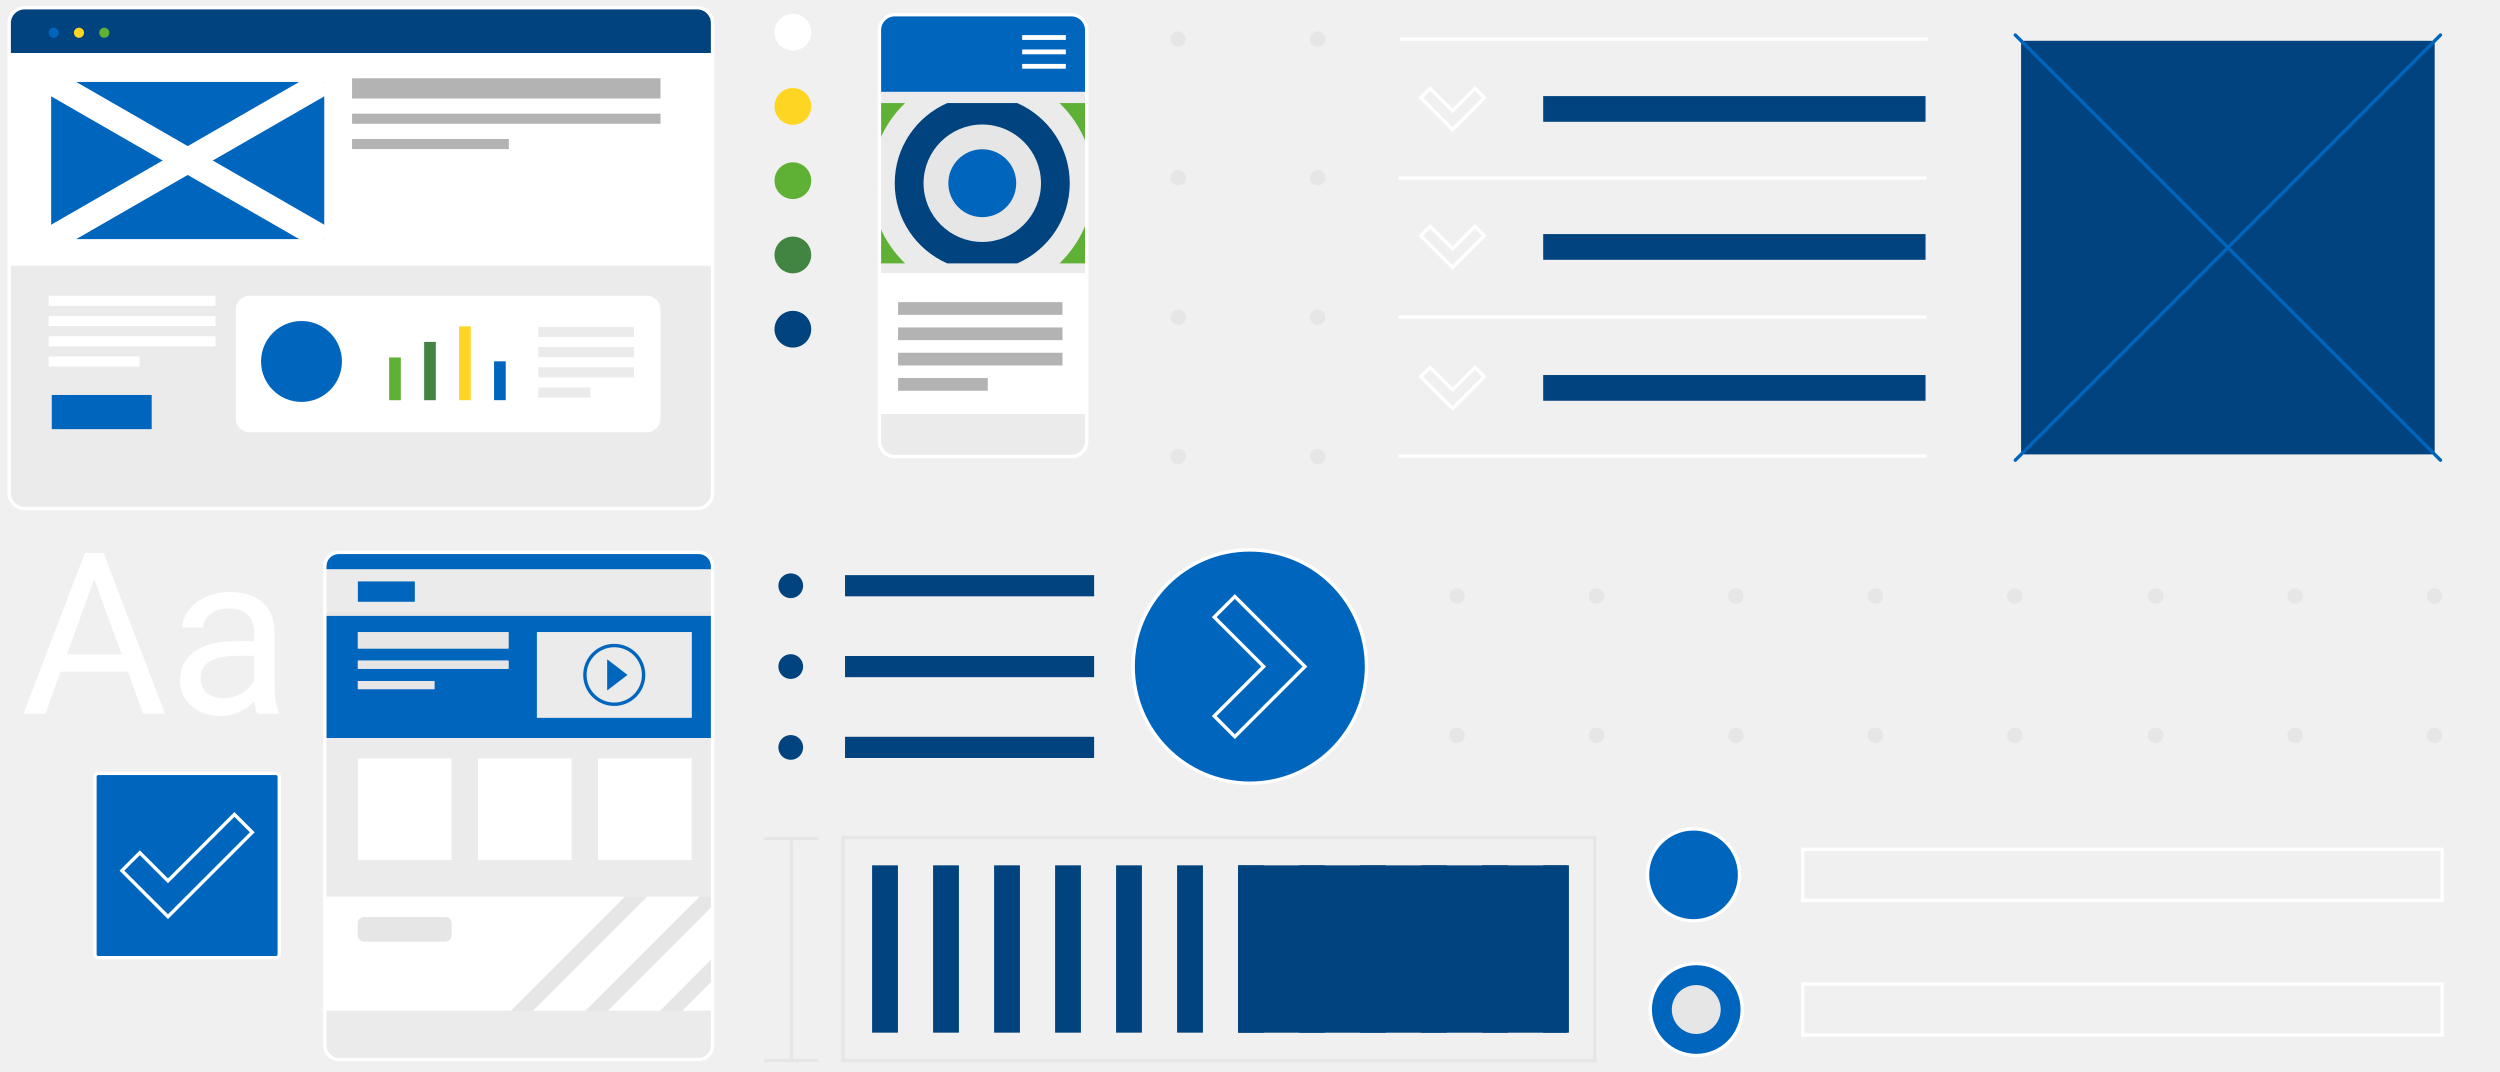
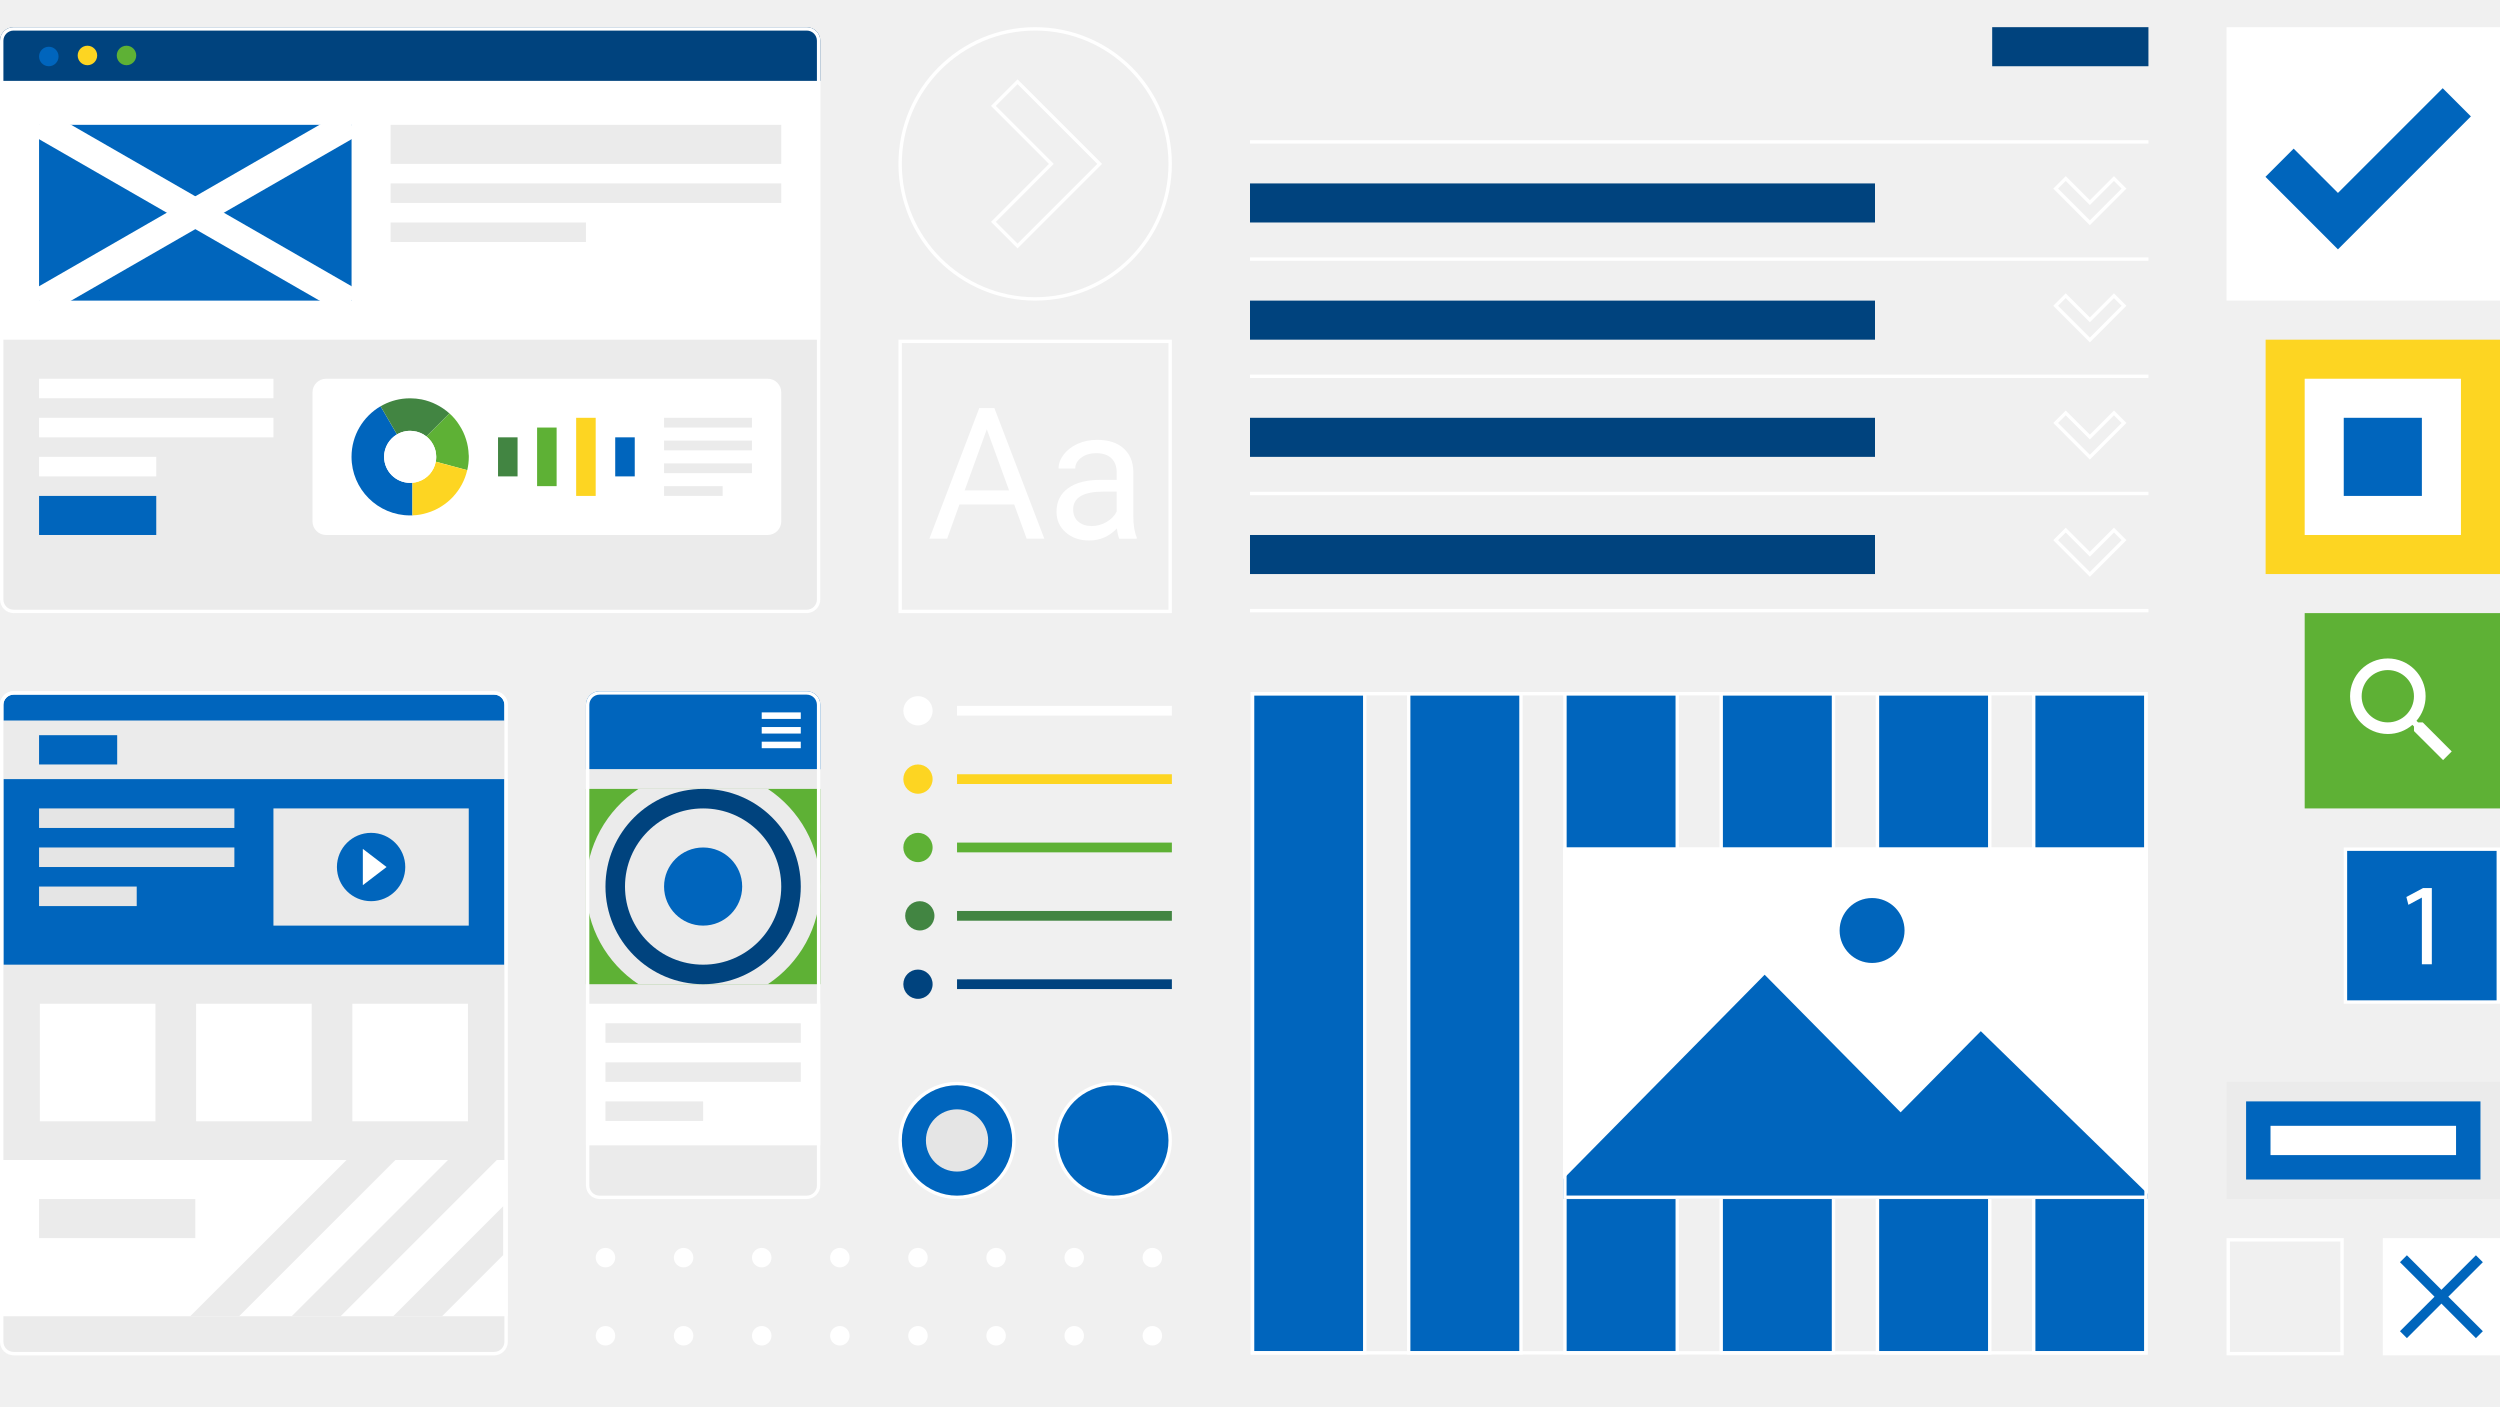
- <svg xmlns="http://www.w3.org/2000/svg" viewBox="0 0 735 315">
-   <rect fill="#00437e" height="121.6" rx="1" width="121.6" x="594.2" y="11.99" />
-   <path d="m592.5 135.29 125-125" fill="none" stroke="#0065bd" stroke-linecap="round" stroke-miterlimit="10" />
-   <path d="m717.5 135.29-125-125" fill="none" stroke="#0065bd" stroke-linecap="round" stroke-miterlimit="10" />
-   <rect fill="#ebebeb" height="147.23" rx="4" width="206.7" x="2.75" y="2.27" />
-   <path d="m2.75 15.58h206.32v62.55h-206.32z" fill="#fff" />
-   <path d="m204.94 2.27h-197.67c-2.49 0-4.52 2.02-4.52 4.52v8.79h206.7v-8.79c0-2.49-2.02-4.52-4.52-4.52z" fill="#00437e" />
-   <rect fill="#fff" height="40.14" rx="4" width="124.89" x="69.31" y="86.95" />
-   <path d="m44.6 126.17h-29.38v-10.05h29.38z" fill="#0065bd" />
-   <path d="m103.51 23.01h90.69v5.95h-90.69z" fill="#b3b3b3" />
-   <path d="m14.3 86.95h49.06v2.97h-49.06z" fill="#fff" />
-   <path d="m14.3 92.89h49.06v2.97h-49.06z" fill="#fff" />
-   <path d="m14.3 98.84h49.06v2.97h-49.06z" fill="#fff" />
-   <path d="m14.3 104.79h26.76v2.97h-26.76z" fill="#fff" />
-   <path d="m158.25 96.09h28.14v2.97h-28.14z" fill="#ebebeb" />
-   <path d="m158.25 102.03h28.14v2.97h-28.14z" fill="#ebebeb" />
-   <path d="m158.25 107.98h28.14v2.97h-28.14z" fill="#ebebeb" />
-   <path d="m158.25 113.93h15.35v2.97h-15.35z" fill="#ebebeb" />
-   <path d="m103.51 33.42h90.69v2.97h-90.69z" fill="#b3b3b3" />
-   <path d="m103.51 40.86h46.09v2.97h-46.09z" fill="#b3b3b3" />
-   <path d="m15.04 24.09h80.29v46.21h-80.29z" fill="#0065bd" />
-   <path d="m93.77 73.64-80.28-46.21 3.11-6.68 80.29 46.21z" fill="#fff" />
-   <path d="m16.6 73.64-3.11-6.68 80.28-46.21 3.12 6.68z" fill="#fff" />
-   <circle cx="15.79" cy="9.63" fill="#0065bd" r="1.49" />
-   <circle cx="23.22" cy="9.63" fill="#fdd522" r="1.49" />
-   <circle cx="30.66" cy="9.63" fill="#5eb135" r="1.49" />
-   <circle cx="88.64" cy="106.27" fill="#0065bd" r="11.89" />
-   <path d="m114.41 105.09h3.43v12.57h-3.43z" fill="#5eb135" />
-   <path d="m124.7 100.52h3.43v17.14h-3.43z" fill="#428542" />
-   <path d="m134.98 95.95h3.43v21.71h-3.43z" fill="#fdd522" />
-   <path d="m145.26 106.23h3.43v11.42h-3.43z" fill="#0065bd" />
-   <rect fill="none" height="147.23" rx="4.5" stroke="#fff" stroke-miterlimit="10" width="206.8" x="2.7" y="2.27" />
-   <path d="m232.67 246.47v65.31" fill="none" stroke="#e6e6e6" stroke-miterlimit="10" />
-   <path d="m224.73 311.8h15.88" fill="none" stroke="#e6e6e6" stroke-miterlimit="10" />
-   <path d="m224.73 246.53h15.88" fill="none" stroke="#e6e6e6" stroke-miterlimit="10" />
-   <path d="m247.86 246.21h220.98v65.59h-220.98z" fill="none" stroke="#e6e6e6" stroke-miterlimit="10" transform="matrix(-1 0 0 -1 716.71 558.02)" />
-   <path d="m256.4 254.41h7.59v49.19h-7.59z" fill="#00437e" />
-   <path d="m274.33 254.41h7.59v49.19h-7.59z" fill="#00437e" />
-   <path d="m292.27 254.41h7.59v49.19h-7.59z" fill="#00437e" />
-   <path d="m310.2 254.41h7.59v49.19h-7.59z" fill="#00437e" />
-   <path d="m328.13 254.41h7.59v49.19h-7.59z" fill="#00437e" />
-   <path d="m346.07 254.41h7.59v49.19h-7.59z" fill="#00437e" />
-   <path d="m364 254.41h7.59v49.19h-7.59z" fill="#00437e" />
-   <path d="m381.94 254.41h7.59v49.19h-7.59z" fill="#00437e" />
-   <path d="m399.87 254.41h7.59v49.19h-7.59z" fill="#00437e" />
-   <path d="m417.8 254.41h7.59v49.19h-7.59z" fill="#00437e" />
-   <path d="m435.74 254.41h7.59v49.19h-7.59z" fill="#00437e" />
-   <path d="m453.67 254.41h7.59v49.19h-7.59z" fill="#00437e" />
-   <path d="m364.05 254.41h96.74v49.19h-96.74z" fill="#00437e" transform="matrix(-1 0 0 -1 824.83 558.02)" />
-   <rect fill="#ebebeb" height="149.1" rx="4" width="113.79" x="95.61" y="162.4" />
-   <path d="m105.21 170.94h16.75v5.98h-16.75z" fill="#0065bd" />
-   <path d="m209.39 167.35v-1.31c0-2.01-1.63-3.63-3.63-3.63h-106.52c-2.01 0-3.63 1.63-3.63 3.63v1.31h113.79z" fill="#0065bd" />
-   <path d="m95.61 179.87h113.79v1.2h-113.79z" fill="#e6e6e6" />
-   <path d="m95.61 216.97h113.79v-35.9h-113.79zm62.25-31.11h45.47v25.13h-45.47zm-52.65 0h44.28v4.79h-44.28zm0 8.38h44.28v2.39h-44.28zm22.5 5.98v2.39h-22.5v-2.39z" fill="#0065bd" />
-   <path d="m203.33 185.85h-45.47v25.13h45.47zm-22.44 22.19c-5.2 0-9.43-4.23-9.43-9.43s4.23-9.43 9.43-9.43 9.43 4.23 9.43 9.43-4.23 9.43-9.43 9.43z" fill="#ebebeb" />
-   <path d="m105.21 185.85h44.28v4.79h-44.28z" fill="#e6e6e6" />
-   <path d="m105.21 194.23h44.28v2.39h-44.28z" fill="#e6e6e6" />
-   <path d="m105.21 200.21h22.5v2.39h-22.5z" fill="#e6e6e6" />
-   <path d="m105.21 222.95h27.52v29.92h-27.52z" fill="#fff" />
-   <path d="m95.61 263.63v33.51h54.65l33.51-33.51zm35.31 13.16h-23.89c-1 0-1.82-.81-1.82-1.82v-3.55c0-1 .81-1.82 1.82-1.82h23.89c1 0 1.82.81 1.82 1.82v3.55c0 1-.81 1.82-1.82 1.82z" fill="#fff" />
-   <path d="m209.39 266.37-30.77 30.77h15.52l15.25-15.26z" fill="#fff" />
-   <path d="m190.19 263.63-33.51 33.51h15.52l33.5-33.51z" fill="#fff" />
-   <path d="m209.39 288.31-8.83 8.83h8.83z" fill="#fff" />
-   <path d="m183.77 263.63-33.51 33.51h6.42l33.51-33.51z" fill="#e6e6e6" />
-   <path d="m209.39 263.63h-3.69l-33.5 33.51h6.42l30.77-30.77z" fill="#e6e6e6" />
-   <path d="m209.39 281.88-15.25 15.26h6.42l8.83-8.83z" fill="#e6e6e6" />
-   <rect fill="#e6e6e6" height="7.18" rx="1.82" width="27.52" x="105.21" y="269.62" />
-   <path d="m175.81 222.95h27.52v29.92h-27.52z" fill="#fff" />
-   <path d="m140.51 222.95h27.52v29.92h-27.52z" fill="#fff" />
-   <circle cx="180.59" cy="198.42" fill="none" r="8.63" stroke="#0065bd" stroke-miterlimit="10" />
-   <path d="m178.51 193.84v4.58 4.58l2.99-2.29 2.99-2.29-2.99-2.29z" fill="#0065bd" />
-   <rect fill="none" height="149.1" rx="4.06" stroke="#fff" stroke-miterlimit="10" width="114" x="95.5" y="162.4" />
-   <circle cx="497.9" cy="257.21" fill="#0065bd" r="13.53" stroke="#fff" stroke-miterlimit="10" />
-   <circle cx="498.7" cy="296.8" fill="#0065bd" r="13.53" stroke="#fff" stroke-miterlimit="10" />
-   <circle cx="498.7" cy="296.8" fill="#e6e6e6" r="7.19" />
-   <circle cx="387.39" cy="52.25" fill="#e6e6e6" r="2.28" />
-   <circle cx="387.39" cy="93.24" fill="#e6e6e6" r="2.28" />
-   <circle cx="387.39" cy="134.24" fill="#e6e6e6" r="2.28" />
-   <circle cx="346.39" cy="52.25" fill="#e6e6e6" r="2.28" />
-   <circle cx="387.39" cy="11.5" fill="#e6e6e6" r="2.28" />
-   <circle cx="346.39" cy="11.5" fill="#e6e6e6" r="2.28" />
-   <circle cx="346.39" cy="93.24" fill="#e6e6e6" r="2.28" />
-   <circle cx="346.39" cy="134.24" fill="#e6e6e6" r="2.28" />
-   <circle cx="232.48" cy="172.21" fill="#00437e" r="3.64" />
-   <path d="m248.44 169.09h73.23v6.23h-73.23z" fill="#00437e" />
-   <circle cx="232.48" cy="219.74" fill="#00437e" r="3.64" />
-   <path d="m248.44 216.62h73.23v6.23h-73.23z" fill="#00437e" />
-   <circle cx="232.48" cy="195.97" fill="#00437e" r="3.64" />
-   <path d="m248.44 192.86h73.23v6.23h-73.23z" fill="#00437e" />
-   <g fill="#e6e6e6">
-     <circle cx="510.37" cy="175.23" r="2.28" />
-     <circle cx="510.37" cy="216.23" r="2.28" />
-     <circle cx="469.38" cy="175.23" r="2.28" />
-     <circle cx="469.38" cy="216.23" r="2.28" />
-     <circle cx="428.38" cy="175.23" r="2.28" />
-     <circle cx="428.38" cy="216.23" r="2.28" />
-     <circle cx="387.39" cy="175.23" r="2.28" />
-     <circle cx="387.39" cy="216.23" r="2.28" />
-     <circle cx="346.39" cy="175.23" r="2.28" />
-     <circle cx="346.39" cy="216.23" r="2.28" />
-     <circle cx="592.36" cy="175.23" r="2.28" />
-     <circle cx="592.36" cy="216.23" r="2.28" />
-     <circle cx="551.37" cy="175.23" r="2.28" />
-     <circle cx="551.37" cy="216.23" r="2.28" />
-     <circle cx="715.75" cy="175.23" r="2.28" />
-     <circle cx="715.75" cy="216.23" r="2.28" />
-     <circle cx="674.76" cy="175.23" r="2.28" />
-     <circle cx="674.76" cy="216.23" r="2.28" />
-     <circle cx="633.76" cy="175.23" r="2.28" />
-     <circle cx="633.76" cy="216.23" r="2.28" />
-   </g>
-   <circle cx="367.45" cy="195.97" fill="#0065bd" r="34.3" stroke="#fff" stroke-miterlimit="10" />
-   <path d="m363.04 216.58-6.06-6.06 14.54-14.55-14.54-14.54 6.06-6.06 20.61 20.6z" fill="none" stroke="#fff" stroke-miterlimit="10" />
-   <path d="m566.8 11.5h-155.2" fill="none" stroke="#fff" stroke-miterlimit="10" />
-   <path d="m566.36 52.36h-155.21" fill="none" stroke="#fff" stroke-miterlimit="10" />
-   <path d="m566.36 93.22h-155.21" fill="none" stroke="#fff" stroke-miterlimit="10" />
-   <path d="m566.36 134.07h-155.21" fill="none" stroke="#fff" stroke-miterlimit="10" />
-   <path d="m436.4 28.74-2.75-2.75-6.59 6.59-6.6-6.59-2.75 2.75 9.35 9.34z" fill="none" stroke="#fff" stroke-miterlimit="10" />
-   <path d="m453.7 28.25h112.41v7.56h-112.41z" fill="#00437e" />
-   <path d="m436.4 69.3-2.75-2.75-6.59 6.6-6.6-6.6-2.75 2.75 9.35 9.34z" fill="none" stroke="#fff" stroke-miterlimit="10" />
-   <path d="m453.7 68.82h112.41v7.56h-112.41z" fill="#00437e" />
-   <path d="m436.4 110.75-2.75-2.75-6.59 6.59-6.6-6.59-2.75 2.75 9.35 9.34z" fill="none" stroke="#fff" stroke-miterlimit="10" />
-   <path d="m453.7 110.26h112.41v7.56h-112.41z" fill="#00437e" />
-   <circle cx="233.1" cy="9.46" fill="#fff" r="5.4" />
-   <circle cx="233.1" cy="31.29" fill="#fdd522" r="5.4" />
-   <circle cx="233.1" cy="53.12" fill="#5eb135" r="5.4" />
-   <circle cx="233.1" cy="74.96" fill="#428542" r="5.4" />
-   <circle cx="233.1" cy="96.79" fill="#00437e" r="5.4" />
-   <path d="m37.61 197.47h-19.82l-4.45 12.38h-6.43l18.06-47.29h5.46l18.09 47.29h-6.4l-4.52-12.38zm-17.93-5.1h16.08l-8.06-22.12z" fill="#fff" />
-   <path d="m75.65 209.85c-.35-.69-.63-1.93-.85-3.7-2.79 2.9-6.13 4.35-10 4.35-3.46 0-6.31-.98-8.53-2.94s-3.33-4.44-3.33-7.45c0-3.66 1.39-6.5 4.17-8.53 2.78-2.02 6.7-3.04 11.74-3.04h5.85v-2.76c0-2.1-.63-3.77-1.88-5.02-1.26-1.24-3.11-1.87-5.55-1.87-2.14 0-3.94.54-5.39 1.62s-2.18 2.39-2.18 3.93h-6.04c0-1.75.62-3.45 1.87-5.08 1.25-1.64 2.93-2.93 5.07-3.88 2.13-.95 4.48-1.43 7.03-1.43 4.05 0 7.22 1.01 9.52 3.04s3.49 4.81 3.57 8.36v16.18c0 3.23.41 5.79 1.23 7.7v.52zm-9.97-4.58c1.88 0 3.67-.49 5.36-1.46s2.91-2.24 3.67-3.8v-7.21h-4.71c-7.36 0-11.04 2.15-11.04 6.46 0 1.88.63 3.36 1.88 4.42 1.26 1.06 2.87 1.59 4.84 1.59z" fill="#fff" />
-   <rect fill="#0065bd" height="54.2" rx="1" stroke="#fff" stroke-miterlimit="10" width="54.2" x="27.91" y="227.37" />
-   <path d="m49.38 258.98-8.27-8.27-5.26 5.26 8.27 8.27 5.26 5.26 5.26-5.26 19.53-19.54-5.26-5.26z" fill="#0065bd" stroke="#fff" stroke-miterlimit="10" />
-   <path d="m319.5 26.99h-60.96v3.3h7.55c-3.22 3.1-5.81 6.86-7.55 11.05v25.03c1.74 4.19 4.33 7.95 7.55 11.05h-7.55v2.86h60.96zm-20.42 50.44h-20.58c-9.08-3.98-15.44-13.04-15.44-23.57s6.36-19.59 15.44-23.57h20.59c9.08 3.98 15.44 13.04 15.44 23.57s-6.36 19.59-15.44 23.57zm20.42 0h-8.02c3.52-3.39 6.29-7.55 8.02-12.22zm-8.02-47.14h8.02v12.22c-1.73-4.66-4.5-8.83-8.02-12.22z" fill="#ebebeb" />
-   <path d="m288.79 36.6c-9.52 0-17.26 7.75-17.26 17.26s7.75 17.26 17.26 17.26 17.26-7.75 17.26-17.26-7.75-17.26-17.26-17.26zm0 27.25c-5.51 0-9.98-4.47-9.98-9.98s4.47-9.98 9.98-9.98 9.98 4.47 9.98 9.98-4.47 9.98-9.98 9.98z" fill="#e6e6e6" />
-   <path d="m258.54 121.72v7.14c0 3.12 2.53 5.65 5.65 5.65h49.66c3.12 0 5.65-2.53 5.65-5.65v-7.14z" fill="#ebebeb" />
-   <path d="m319.5 9.7c0-3.12-2.53-5.65-5.65-5.65h-49.66c-3.12 0-5.65 2.53-5.65 5.65v17.29h60.96z" fill="#0065bd" />
-   <path d="m300.51 10.32h12.86v1.41h-12.86z" fill="#fff" />
-   <path d="m300.51 14.55h12.86v1.41h-12.86z" fill="#fff" />
-   <path d="m300.51 18.79h12.86v1.41h-12.86z" fill="#fff" />
-   <path d="m288.79 43.88c-5.51 0-9.98 4.47-9.98 9.98s4.47 9.98 9.98 9.98 9.98-4.47 9.98-9.98-4.47-9.98-9.98-9.98z" fill="#0065bd" />
-   <path d="m299.08 30.3h-20.59c-9.08 3.98-15.44 13.04-15.44 23.57s6.36 19.59 15.44 23.57h20.58c9.08-3.98 15.44-13.04 15.44-23.57s-6.36-19.59-15.44-23.57zm-10.29 40.83c-9.52 0-17.26-7.75-17.26-17.26s7.75-17.26 17.26-17.26 17.26 7.75 17.26 17.26-7.75 17.26-17.26 17.26z" fill="#00437e" />
-   <path d="m319.5 77.44v-12.22c-1.73 4.66-4.5 8.83-8.02 12.22z" fill="#5eb135" />
-   <path d="m258.54 30.3v11.05c1.74-4.19 4.33-7.95 7.55-11.05z" fill="#5eb135" />
-   <path d="m311.48 30.3c3.52 3.39 6.29 7.55 8.02 12.22v-12.22z" fill="#5eb135" />
-   <path d="m258.54 66.38v11.05h7.55c-3.22-3.1-5.8-6.86-7.55-11.05z" fill="#5eb135" />
-   <path d="m319.5 80.29h-60.96v41.43h60.96zm-29.1 34.58h-26.35v-3.72h26.35zm21.96-7.44h-48.31v-3.72h48.31zm0-7.44h-48.31v-3.72h48.31zm-48.31-7.44v-3.72h48.31v3.72z" fill="#fff" />
-   <path d="m264.04 88.84h48.31v3.72h-48.31z" fill="#b3b3b3" />
-   <path d="m264.04 96.28h48.31v3.72h-48.31z" fill="#b3b3b3" />
-   <path d="m264.04 103.72h48.31v3.72h-48.31z" fill="#b3b3b3" />
-   <path d="m264.04 111.15h26.35v3.72h-26.35z" fill="#b3b3b3" />
-   <rect fill="none" height="129.91" rx="4.5" stroke="#fff" stroke-miterlimit="10" width="60.94" x="258.55" y="4.32" />
-   <path d="m530 249.71h188v15h-188z" fill="none" stroke="#fff" stroke-miterlimit="10" />
-   <path d="m530 289.3h188v15h-188z" fill="none" stroke="#fff" stroke-miterlimit="10" />
+ <svg xmlns="http://www.w3.org/2000/svg" id="New_large" viewBox="0 0 736 414">
+   <defs>
+     <style>.cls-1{fill:#00437e;}.cls-2,.cls-3{fill:#0065bd;}.cls-4,.cls-5{fill:#0065bc;}.cls-6{fill:#ebebeb;}.cls-7{fill:#eaeaea;}.cls-8{fill:#fff;}.cls-9{fill:#e5e5e5;}.cls-10{fill:#fdd522;}.cls-11{fill:#428542;}.cls-12{fill:#5eb135;}.cls-3,.cls-13{stroke-miterlimit:10;}.cls-3,.cls-13,.cls-5{stroke:#fff;}.cls-13{fill:none;}.cls-5{stroke-linejoin:round;}</style>
+   </defs>
+   <g>
+     <path class="cls-8" d="M344,101v78.5h-78.5V101h78.5m1-1h-80.5v80.5h80.5V100h0Z" />
+     <g id="Text">
+       <path class="cls-8" d="M298.57,148.52h-16.11l-3.62,10.07h-5.23l14.69-38.46h4.44l14.71,38.46h-5.2l-3.67-10.07Zm-14.58-4.15h13.08l-6.55-17.99-6.52,17.99Z" />
+       <path class="cls-8" d="M329.51,158.59c-.28-.56-.51-1.57-.69-3.01-2.27,2.36-4.98,3.54-8.14,3.54-2.82,0-5.13-.8-6.93-2.39-1.81-1.59-2.71-3.61-2.71-6.06,0-2.98,1.13-5.29,3.4-6.93,2.26-1.65,5.45-2.47,9.55-2.47h4.76v-2.25c0-1.71-.51-3.07-1.53-4.08-1.02-1.01-2.53-1.52-4.52-1.52-1.74,0-3.21,.44-4.38,1.32-1.18,.88-1.77,1.95-1.77,3.2h-4.91c0-1.43,.51-2.8,1.52-4.13,1.01-1.33,2.39-2.38,4.12-3.16,1.73-.77,3.64-1.16,5.72-1.16,3.29,0,5.87,.82,7.74,2.47,1.87,1.65,2.84,3.91,2.91,6.8v13.16c0,2.62,.33,4.71,1,6.26v.42h-5.13Zm-8.11-3.72c1.53,0,2.99-.4,4.36-1.19,1.37-.79,2.37-1.82,2.99-3.09v-5.86h-3.83c-5.99,0-8.98,1.75-8.98,5.26,0,1.53,.51,2.73,1.53,3.59,1.02,.86,2.33,1.29,3.94,1.29Z" />
+     </g>
+   </g>
+   <g>
+     <g>
+       <g>
+         <circle class="cls-2" cx="281.75" cy="335.75" r="16.75" />
+         <path class="cls-8" d="M281.75,319.5c8.96,0,16.25,7.29,16.25,16.25s-7.29,16.25-16.25,16.25-16.25-7.29-16.25-16.25,7.29-16.25,16.25-16.25m0-1c-9.53,0-17.25,7.72-17.25,17.25s7.72,17.25,17.25,17.25,17.25-7.72,17.25-17.25-7.72-17.25-17.25-17.25h0Z" />
+       </g>
+       <circle class="cls-9" cx="281.75" cy="335.75" r="9.16" />
+     </g>
+     <g>
+       <circle class="cls-2" cx="327.75" cy="335.75" r="16.75" />
+       <path class="cls-8" d="M327.75,319.5c8.96,0,16.25,7.29,16.25,16.25s-7.29,16.25-16.25,16.25-16.25-7.29-16.25-16.25,7.29-16.25,16.25-16.25m0-1c-9.53,0-17.25,7.72-17.25,17.25s7.72,17.25,17.25,17.25,17.25-7.72,17.25-17.25-7.72-17.25-17.25-17.25h0Z" />
+     </g>
+   </g>
+   <g id="Page_nav">
+     <path class="cls-8" d="M304.75,9c21.64,0,39.25,17.61,39.25,39.25s-17.61,39.25-39.25,39.25-39.25-17.61-39.25-39.25,17.61-39.25,39.25-39.25m0-1c-22.23,0-40.25,18.02-40.25,40.25s18.02,40.25,40.25,40.25,40.25-18.02,40.25-40.25-18.02-40.25-40.25-40.25h0Z" />
+     <polygon class="cls-13" points="299.57 72.43 292.46 65.32 309.52 48.25 292.46 31.18 299.57 24.07 323.75 48.25 299.57 72.43" />
+   </g>
+   <polygon class="cls-13" points="605.19 55.52 608.15 52.56 615.25 59.66 622.35 52.56 625.31 55.52 615.25 65.59 605.19 55.52" />
+   <polygon class="cls-13" points="605.19 90.02 608.15 87.06 615.25 94.16 622.35 87.06 625.31 90.02 615.25 100.09 605.19 90.02" />
+   <polygon class="cls-13" points="605.19 124.52 608.15 121.56 615.25 128.66 622.35 121.56 625.31 124.52 615.25 134.59 605.19 124.52" />
+   <polygon class="cls-13" points="605.19 159.02 608.15 156.06 615.25 163.16 622.35 156.06 625.31 159.02 615.25 169.09 605.19 159.02" />
+   <g>
+     <circle class="cls-8" cx="178.25" cy="370.25" r="2.87" />
+     <circle class="cls-8" cx="178.25" cy="393.25" r="2.87" />
+     <circle class="cls-8" cx="201.25" cy="370.25" r="2.87" />
+     <circle class="cls-8" cx="201.25" cy="393.25" r="2.87" />
+     <circle class="cls-8" cx="224.25" cy="370.25" r="2.87" />
+     <circle class="cls-8" cx="224.25" cy="393.25" r="2.87" />
+     <circle class="cls-8" cx="247.25" cy="370.25" r="2.87" />
+     <circle class="cls-8" cx="247.25" cy="393.25" r="2.87" />
+     <circle class="cls-8" cx="270.25" cy="370.25" r="2.87" />
+     <circle class="cls-8" cx="270.25" cy="393.25" r="2.87" />
+     <circle class="cls-8" cx="293.25" cy="370.25" r="2.87" />
+     <circle class="cls-8" cx="293.25" cy="393.25" r="2.87" />
+     <circle class="cls-8" cx="316.25" cy="370.25" r="2.87" />
+     <circle class="cls-8" cx="316.25" cy="393.25" r="2.87" />
+     <circle class="cls-8" cx="339.25" cy="370.25" r="2.87" />
+     <circle class="cls-8" cx="339.25" cy="393.25" r="2.87" />
+   </g>
+   <g id="Desktop">
+     <rect class="cls-6" x="0" y="8" width="241.5" height="172.5" rx="4" ry="4" />
+     <rect class="cls-8" y="23.81" width="241.5" height="76.19" />
+     <rect class="cls-4" x="11.5" y="146" width="34.5" height="11.5" />
+     <rect class="cls-8" x="11.5" y="111.5" width="69" height="5.75" />
+     <rect class="cls-8" x="11.5" y="123" width="69" height="5.75" />
+     <rect class="cls-8" x="11.5" y="134.5" width="34.5" height="5.75" />
+     <g>
+       <g>
+         <rect class="cls-6" x="115" y="36.75" width="115" height="11.5" />
+         <g>
+           <rect class="cls-6" x="115" y="54" width="115" height="5.75" />
+           <rect class="cls-6" x="115" y="65.5" width="57.5" height="5.75" />
+         </g>
+       </g>
+       <rect class="cls-4" x="11.5" y="36.75" width="92" height="51.75" />
+     </g>
+     <polygon class="cls-8" points="101.51 92.79 9.93 40.08 13.49 32.46 105.07 85.17 101.51 92.79" />
+     <path class="cls-1" d="M4,8H237.5c2.21,0,4,1.79,4,4v11.81H0V12c0-2.21,1.79-4,4-4Z" />
+     <polygon class="cls-8" points="13.49 92.79 9.93 85.17 101.51 32.46 105.07 40.08 13.49 92.79" />
+     <circle class="cls-2" cx="14.37" cy="16.63" r="2.87" />
+     <path class="cls-8" d="M237.5,9c1.65,0,3,1.35,3,3V176.5c0,1.65-1.35,3-3,3H4c-1.65,0-3-1.35-3-3V12c0-1.65,1.35-3,3-3H237.5m0-1H4c-2.21,0-4,1.79-4,4V176.5c0,2.21,1.79,4,4,4H237.5c2.21,0,4-1.79,4-4V12c0-2.21-1.79-4-4-4h0Z" />
+     <circle class="cls-10" cx="25.74" cy="16.33" r="2.87" />
+     <circle class="cls-12" cx="37.24" cy="16.33" r="2.87" />
+     <rect class="cls-8" x="92" y="111.5" width="138" height="46" rx="4" ry="4" />
+     <rect class="cls-6" x="195.5" y="123" width="25.87" height="2.87" />
+     <g id="Pie">
+       <g>
+         <path class="cls-12" d="M137.98,133.89c-.05-1.57-.31-3.09-.77-4.52-.46-1.48-1.1-2.87-1.94-4.14-.81-1.32-1.81-2.51-2.96-3.53l-6.78,6.78c.55,.45,1.02,.95,1.44,1.51,.4,.56,.73,1.17,.98,1.84,.25,.63,.4,1.32,.44,2.03,.04,.21,.04,.42,.04,.63,0,.48-.04,.96-.13,1.42,0,0,0,.01,0,.02l9.26,2.49c.29-1.26,.46-2.58,.46-3.93,0-.2,0-.4-.02-.6Z" />
+         <path class="cls-2" d="M121.41,142.13v9.6c-.22,.01-.45,.01-.68,.01-9.52,0-17.24-7.72-17.24-17.26,0-6.35,3.44-11.89,8.55-14.88l4.83,8.28c-2.26,1.34-3.8,3.81-3.8,6.61,0,4.24,3.45,7.66,7.66,7.66,.23,0,.45-.01,.66-.03Z" />
+         <path class="cls-10" d="M128.28,135.94c-.12,.68-.34,1.33-.63,1.92-.31,.61-.67,1.17-1.09,1.67-.44,.5-.94,.94-1.5,1.32-.52,.36-1.11,.65-1.72,.86-.59,.23-1.23,.36-1.88,.42-.01,0-.03,0-.04,0v9.6c1.52-.05,2.98-.31,4.37-.75,1.43-.42,2.8-1.04,4.05-1.83,1.28-.79,2.45-1.74,3.48-2.84,1.02-1.1,1.92-2.32,2.63-3.66,.71-1.32,1.25-2.73,1.59-4.23l-9.26-2.49Z" />
+         <path class="cls-11" d="M132.31,121.69l-6.79,6.79h-.01c-.56-.43-1.15-.81-1.83-1.06-.63-.27-1.32-.45-2.06-.52-.29-.04-.57-.06-.88-.06-.42,0-.82,.03-1.21,.09-.95,.16-1.85,.47-2.66,.96l-4.83-8.28c2.24-1.31,4.8-2.13,7.53-2.31,.39-.03,.78-.04,1.15-.04,1.18,0,2.33,.12,3.42,.33,1.54,.32,3,.82,4.36,1.52,1.38,.69,2.66,1.57,3.8,2.59Z" />
+       </g>
+       <path class="cls-8" d="M113.08,134.5c0-3.81,2.82-7,6.46-7.57,.38-.06,.79-.1,1.21-.1,.31,0,.59,.02,.88,.06,.73,.08,1.42,.25,2.05,.52,.67,.27,1.26,.63,1.82,1.05,.56,.46,1.04,.96,1.46,1.53,.4,.56,.73,1.17,.98,1.84,.25,.63,.4,1.32,.44,2.03,.04,.21,.04,.42,.04,.63,0,.48-.04,.96-.13,1.42-.12,.69-.35,1.34-.63,1.94-.31,.61-.67,1.17-1.09,1.67-.44,.5-.94,.94-1.5,1.32-.52,.36-1.11,.65-1.72,.86-.59,.23-1.23,.36-1.88,.42-.23,.02-.46,.04-.71,.04-4.22,0-7.67-3.43-7.67-7.67Z" />
+     </g>
+     <g>
+       <rect class="cls-11" x="146.62" y="128.75" width="5.75" height="11.5" />
+       <rect class="cls-12" x="158.12" y="125.87" width="5.75" height="17.25" />
+       <rect class="cls-10" x="169.62" y="123" width="5.75" height="23" />
+       <rect class="cls-2" x="181.12" y="128.75" width="5.75" height="11.5" />
+     </g>
+     <rect class="cls-6" x="195.5" y="129.71" width="25.87" height="2.87" />
+     <rect class="cls-6" x="195.5" y="136.42" width="25.87" height="2.87" />
+     <rect class="cls-6" x="195.5" y="143.12" width="17.25" height="2.87" />
+   </g>
+   <g id="Tablet">
+     <g>
+       <rect class="cls-2" x=".5" y="204" width="148.5" height="194.5" rx="3.5" ry="3.5" />
+       <path class="cls-8" d="M145.5,204.5c1.65,0,3,1.35,3,3v187.5c0,1.65-1.35,3-3,3H4c-1.65,0-3-1.35-3-3V207.5c0-1.65,1.35-3,3-3H145.5m0-1H4c-2.21,0-4,1.79-4,4v187.5c0,2.21,1.79,4,4,4H145.5c2.21,0,4-1.79,4-4V207.5c0-2.21-1.79-4-4-4h0Z" />
+     </g>
+     <rect class="cls-6" y="212.12" width="149.5" height="17.25" />
+     <path class="cls-6" d="M0,284H149.5v111c0,2.21-1.79,4-4,4H4C1.79,399,0,397.21,0,395v-111H0Z" />
+     <rect class="cls-8" y="341.5" width="149.5" height="46" />
+     <g>
+       <polygon class="cls-6" points="116.41 341.5 70.39 387.5 56 387.5 102.02 341.5 116.41 341.5" />
+       <polygon class="cls-6" points="146.27 341.5 100.27 387.5 85.88 387.5 131.89 341.5 146.27 341.5" />
+       <polygon class="cls-6" points="148.12 355.13 148.12 369.52 130.14 387.5 115.75 387.5 148.12 355.13" />
+     </g>
+     <rect class="cls-8" x="11.73" y="295.5" width="34.04" height="34.61" />
+     <rect class="cls-8" x="103.73" y="295.5" width="34.04" height="34.61" />
+     <rect class="cls-8" x="57.73" y="295.5" width="34.04" height="34.61" />
+     <rect class="cls-2" x="11.5" y="216.44" width="23" height="8.62" />
+     <rect class="cls-9" x="11.5" y="238" width="57.5" height="5.75" />
+     <rect class="cls-9" x="11.5" y="249.5" width="57.5" height="5.75" />
+     <rect class="cls-7" x="80.5" y="238" width="57.5" height="34.5" />
+     <g>
+       <circle class="cls-4" cx="109.25" cy="255.25" r="10.06" />
+       <polygon class="cls-8" points="106.82 249.91 106.82 255.25 106.82 260.59 110.31 257.92 113.8 255.25 110.31 252.58 106.82 249.91" />
+     </g>
+     <rect class="cls-6" x="11.5" y="353" width="46" height="11.5" />
+     <rect class="cls-9" x="11.5" y="261" width="28.75" height="5.75" />
+     <path class="cls-8" d="M145.5,204.5c1.65,0,3,1.35,3,3v187.5c0,1.65-1.35,3-3,3H4c-1.65,0-3-1.35-3-3V207.5c0-1.65,1.35-3,3-3H145.5m0-1H4c-2.21,0-4,1.79-4,4v187.5c0,2.21,1.79,4,4,4H145.5c2.21,0,4-1.79,4-4V207.5c0-2.21-1.79-4-4-4h0Z" />
+   </g>
+   <g id="Mobile">
+     <path class="cls-2" d="M241.5,226.5h-69v-19c0-2.21,1.79-4,4-4h61c2.21,0,4,1.79,4,4v19Z" />
+     <path class="cls-6" d="M172.5,226.5h69v122.5c0,2.21-1.79,4-4,4h-61c-2.21,0-4-1.79-4-4v-122.5h0Z" />
+     <g>
+       <rect class="cls-12" x="172.5" y="232.25" width="69" height="57.5" />
+       <g>
+         <path class="cls-6" d="M241.5,261c0,12-6.14,22.58-15.45,28.75h-38.09c-9.31-6.17-15.45-16.75-15.45-28.75s6.14-22.58,15.45-28.75h38.09c9.31,6.17,15.45,16.75,15.45,28.75Z" />
+         <circle class="cls-1" cx="207" cy="261" r="28.75" />
+         <circle class="cls-6" cx="207" cy="261" r="23" />
+         <circle class="cls-6" cx="207" cy="261" r="17.25" />
+         <circle class="cls-2" cx="207" cy="261" r="11.5" />
+       </g>
+     </g>
+     <g id="Outline">
+       <path class="cls-8" d="M237.5,204.5c1.65,0,3,1.35,3,3v141.5c0,1.65-1.35,3-3,3h-61c-1.65,0-3-1.35-3-3V207.5c0-1.65,1.35-3,3-3h61m0-1h-61c-2.21,0-4,1.79-4,4v141.5c0,2.21,1.79,4,4,4h61c2.21,0,4-1.79,4-4V207.5c0-2.21-1.79-4-4-4h0Z" />
+     </g>
+     <rect class="cls-8" x="172.5" y="295.5" width="69" height="41.69" />
+     <rect class="cls-6" x="178.25" y="301.25" width="57.5" height="5.75" />
+     <rect class="cls-6" x="178.25" y="312.75" width="57.5" height="5.75" />
+     <rect class="cls-6" x="178.25" y="324.25" width="28.75" height="5.75" />
+     <g>
+       <rect class="cls-8" x="224.25" y="209.73" width="11.5" height="1.92" />
+       <rect class="cls-8" x="224.25" y="214.04" width="11.5" height="1.92" />
+       <rect class="cls-8" x="224.25" y="218.35" width="11.5" height="1.92" />
+     </g>
+   </g>
+   <g>
+     <g>
+       <circle class="cls-8" cx="270.25" cy="209.25" r="4.31" />
+       <rect class="cls-8" x="281.75" y="207.81" width="63.25" height="2.87" />
+     </g>
+     <g>
+       <circle class="cls-10" cx="270.25" cy="229.37" r="4.31" />
+       <rect class="cls-10" x="281.75" y="227.94" width="63.25" height="2.87" />
+     </g>
+     <g>
+       <circle class="cls-12" cx="270.25" cy="249.5" r="4.31" />
+       <rect class="cls-12" x="281.75" y="248.06" width="63.25" height="2.87" />
+     </g>
+     <g>
+       <circle class="cls-11" cx="270.79" cy="269.62" r="4.31" />
+       <rect class="cls-11" x="281.75" y="268.19" width="63.25" height="2.87" />
+     </g>
+     <g>
+       <circle class="cls-1" cx="270.25" cy="289.75" r="4.31" />
+       <rect class="cls-1" x="281.75" y="288.31" width="63.25" height="2.87" />
+     </g>
+   </g>
+   <g>
+     <rect class="cls-8" x="655.5" y="8" width="80.5" height="80.5" />
+     <polygon class="cls-4" points="688.29 56.8 675.25 43.76 666.95 52.06 679.99 65.1 688.29 73.41 696.59 65.1 727.43 34.27 719.13 25.97 688.29 56.8" />
+   </g>
+   <g>
+     <rect class="cls-10" x="667" y="100" width="69" height="69" transform="translate(1403 269) rotate(-180)" />
+     <rect class="cls-8" x="678.5" y="111.5" width="46" height="46" />
+     <rect class="cls-2" x="690" y="123" width="23" height="23" />
+   </g>
+   <g>
+     <rect class="cls-2" x="690.5" y="250" width="45" height="45" />
+     <path class="cls-8" d="M735,250.5v44h-44v-44h44m1-1h-46v46h46v-46h0Z" />
+   </g>
+   <path class="cls-8" d="M713,264.28h-.07l-3.9,2.1-.59-2.31,4.9-2.62h2.59v22.43h-2.93v-19.6Z" />
+   <g>
+     <g>
+       <rect class="cls-8" x="701.5" y="364.5" width="34.5" height="34.5" transform="translate(1437.5 763.5) rotate(-180)" />
+       <polygon class="cls-4" points="730.95 391.91 728.91 393.95 718.75 383.78 708.59 393.95 706.55 391.91 716.72 381.75 706.55 371.59 708.59 369.55 718.75 379.72 728.91 369.55 730.95 371.59 720.78 381.75 730.95 391.91" />
+     </g>
+     <path class="cls-8" d="M689,365.5v32.5h-32.5v-32.5h32.5m1-1h-34.5v34.5h34.5v-34.5h0Z" />
+   </g>
+   <rect class="cls-6" x="655.5" y="318.5" width="80.5" height="34.5" transform="translate(1391.5 671.5) rotate(180)" />
+   <rect class="cls-2" x="661.25" y="324.25" width="69" height="23" transform="translate(1391.5 671.5) rotate(180)" />
+   <rect class="cls-8" x="668.44" y="331.44" width="54.62" height="8.62" transform="translate(1391.5 671.5) rotate(180)" />
+   <rect class="cls-3" x="368.72" y="204.22" width="33.06" height="194.06" />
+   <rect class="cls-3" x="414.72" y="204.22" width="33.06" height="194.06" />
+   <rect class="cls-3" x="460.72" y="204.22" width="33.06" height="194.06" />
+   <rect class="cls-3" x="506.72" y="204.22" width="33.06" height="194.06" />
+   <rect class="cls-3" x="552.72" y="204.22" width="33.06" height="194.06" />
+   <rect class="cls-3" x="598.72" y="204.22" width="33.06" height="194.06" />
+   <rect class="cls-13" x="368.72" y="204.22" width="263.06" height="194.06" />
+   <line class="cls-13" x1="368" y1="76.28" x2="632.5" y2="76.28" />
+   <line class="cls-13" x1="368" y1="41.78" x2="632.5" y2="41.78" />
+   <line class="cls-13" x1="368" y1="179.78" x2="632.5" y2="179.78" />
+   <line class="cls-13" x1="368" y1="145.28" x2="632.5" y2="145.28" />
+   <line class="cls-13" x1="368" y1="110.78" x2="632.5" y2="110.78" />
+   <rect class="cls-1" x="586.5" y="8" width="46" height="11.5" />
+   <rect class="cls-1" x="368" y="54" width="184" height="11.5" />
+   <rect class="cls-1" x="368" y="88.5" width="184" height="11.5" />
+   <rect class="cls-1" x="368" y="123" width="184" height="11.5" />
+   <rect class="cls-1" x="368" y="157.5" width="184" height="11.5" />
+   <g>
+     <rect class="cls-12" x="678.5" y="180.5" width="57.5" height="57.5" />
+     <path class="cls-8" d="M713.24,212.67h-1.35l-.48-.46c1.68-1.95,2.69-4.48,2.69-7.24,0-6.14-4.98-11.12-11.12-11.12s-11.12,4.98-11.12,11.12,4.98,11.12,11.12,11.12c2.76,0,5.29-1.01,7.24-2.69l.46,.48v1.35l8.56,8.54,2.55-2.55-8.54-8.56h0Zm-10.27,0c-4.26,0-7.7-3.44-7.7-7.7s3.44-7.7,7.7-7.7,7.7,3.44,7.7,7.7-3.44,7.7-7.7,7.7Z" />
+   </g>
+   <rect class="cls-8" x="460.25" y="249.5" width="172" height="103.5" />
+   <g>
+     <circle class="cls-5" cx="551.14" cy="273.94" r="10.06" />
+     <polygon class="cls-2" points="632.31 351.49 583.15 303.58 559.54 327.47 519.51 286.96 460.21 347.11 460.21 352.92 632.29 352.92 632.31 351.49" />
+   </g>
+   <path class="cls-8" d="M631.3,250.53v101.44h-170.1v-101.44h170.1m1-1h-172.1v103.44h172.1v-103.44h0Z" />
</svg>
